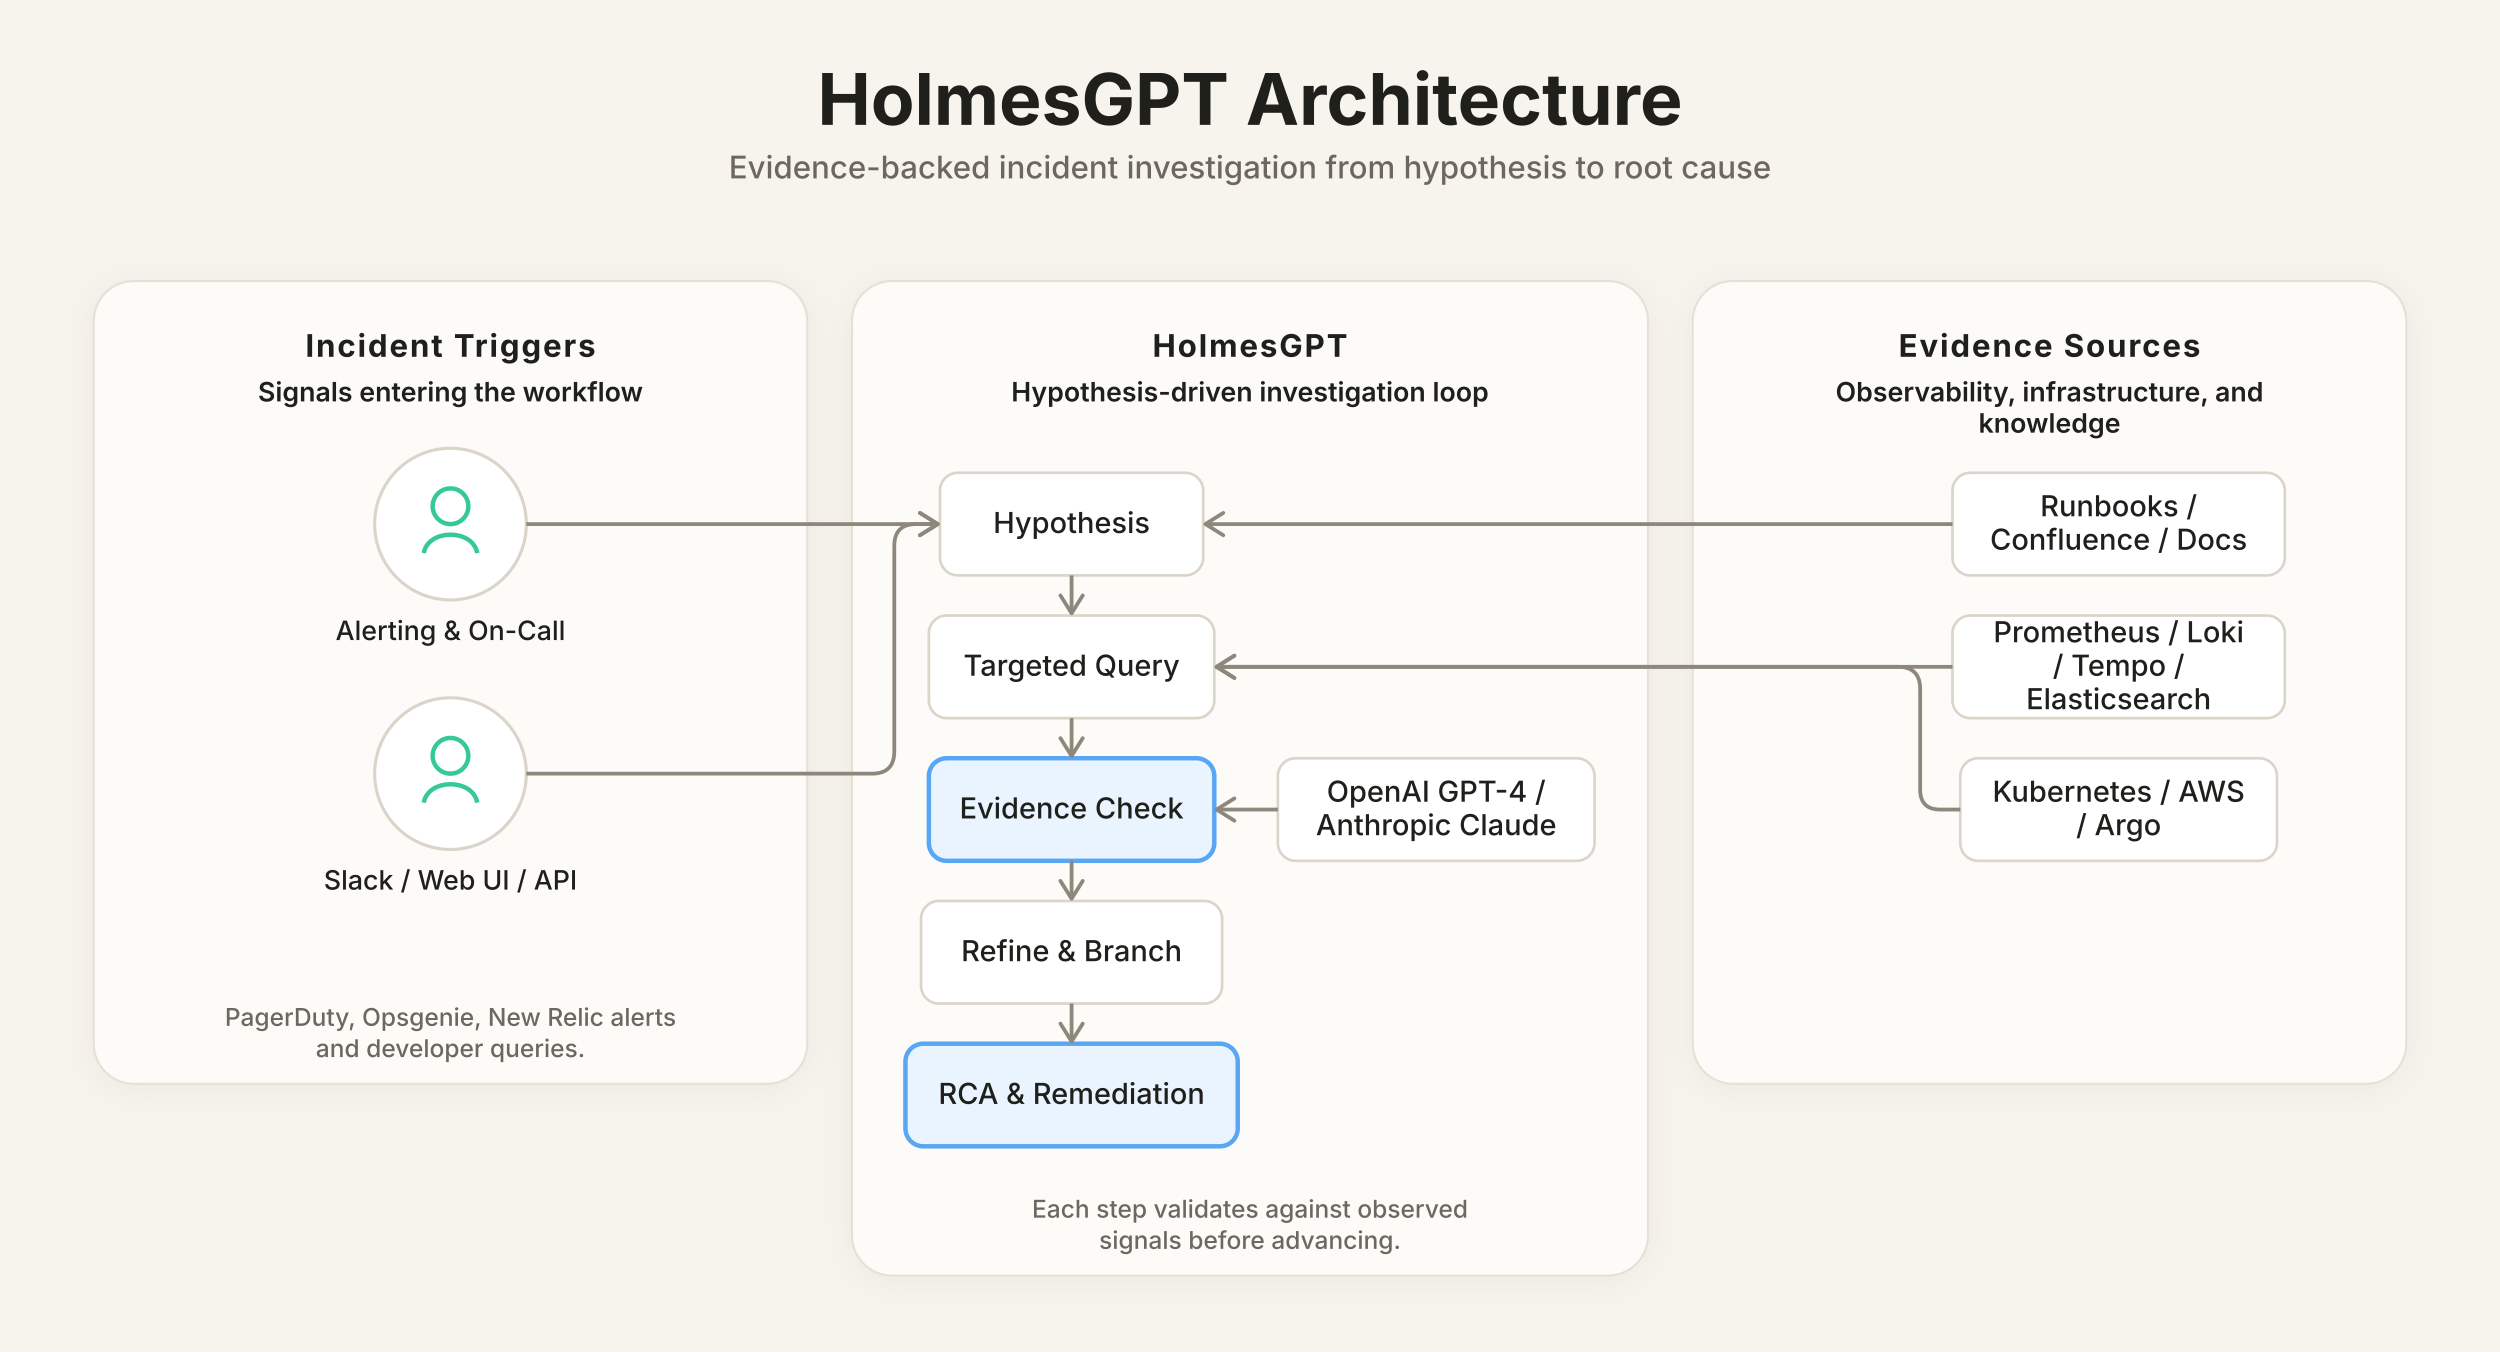
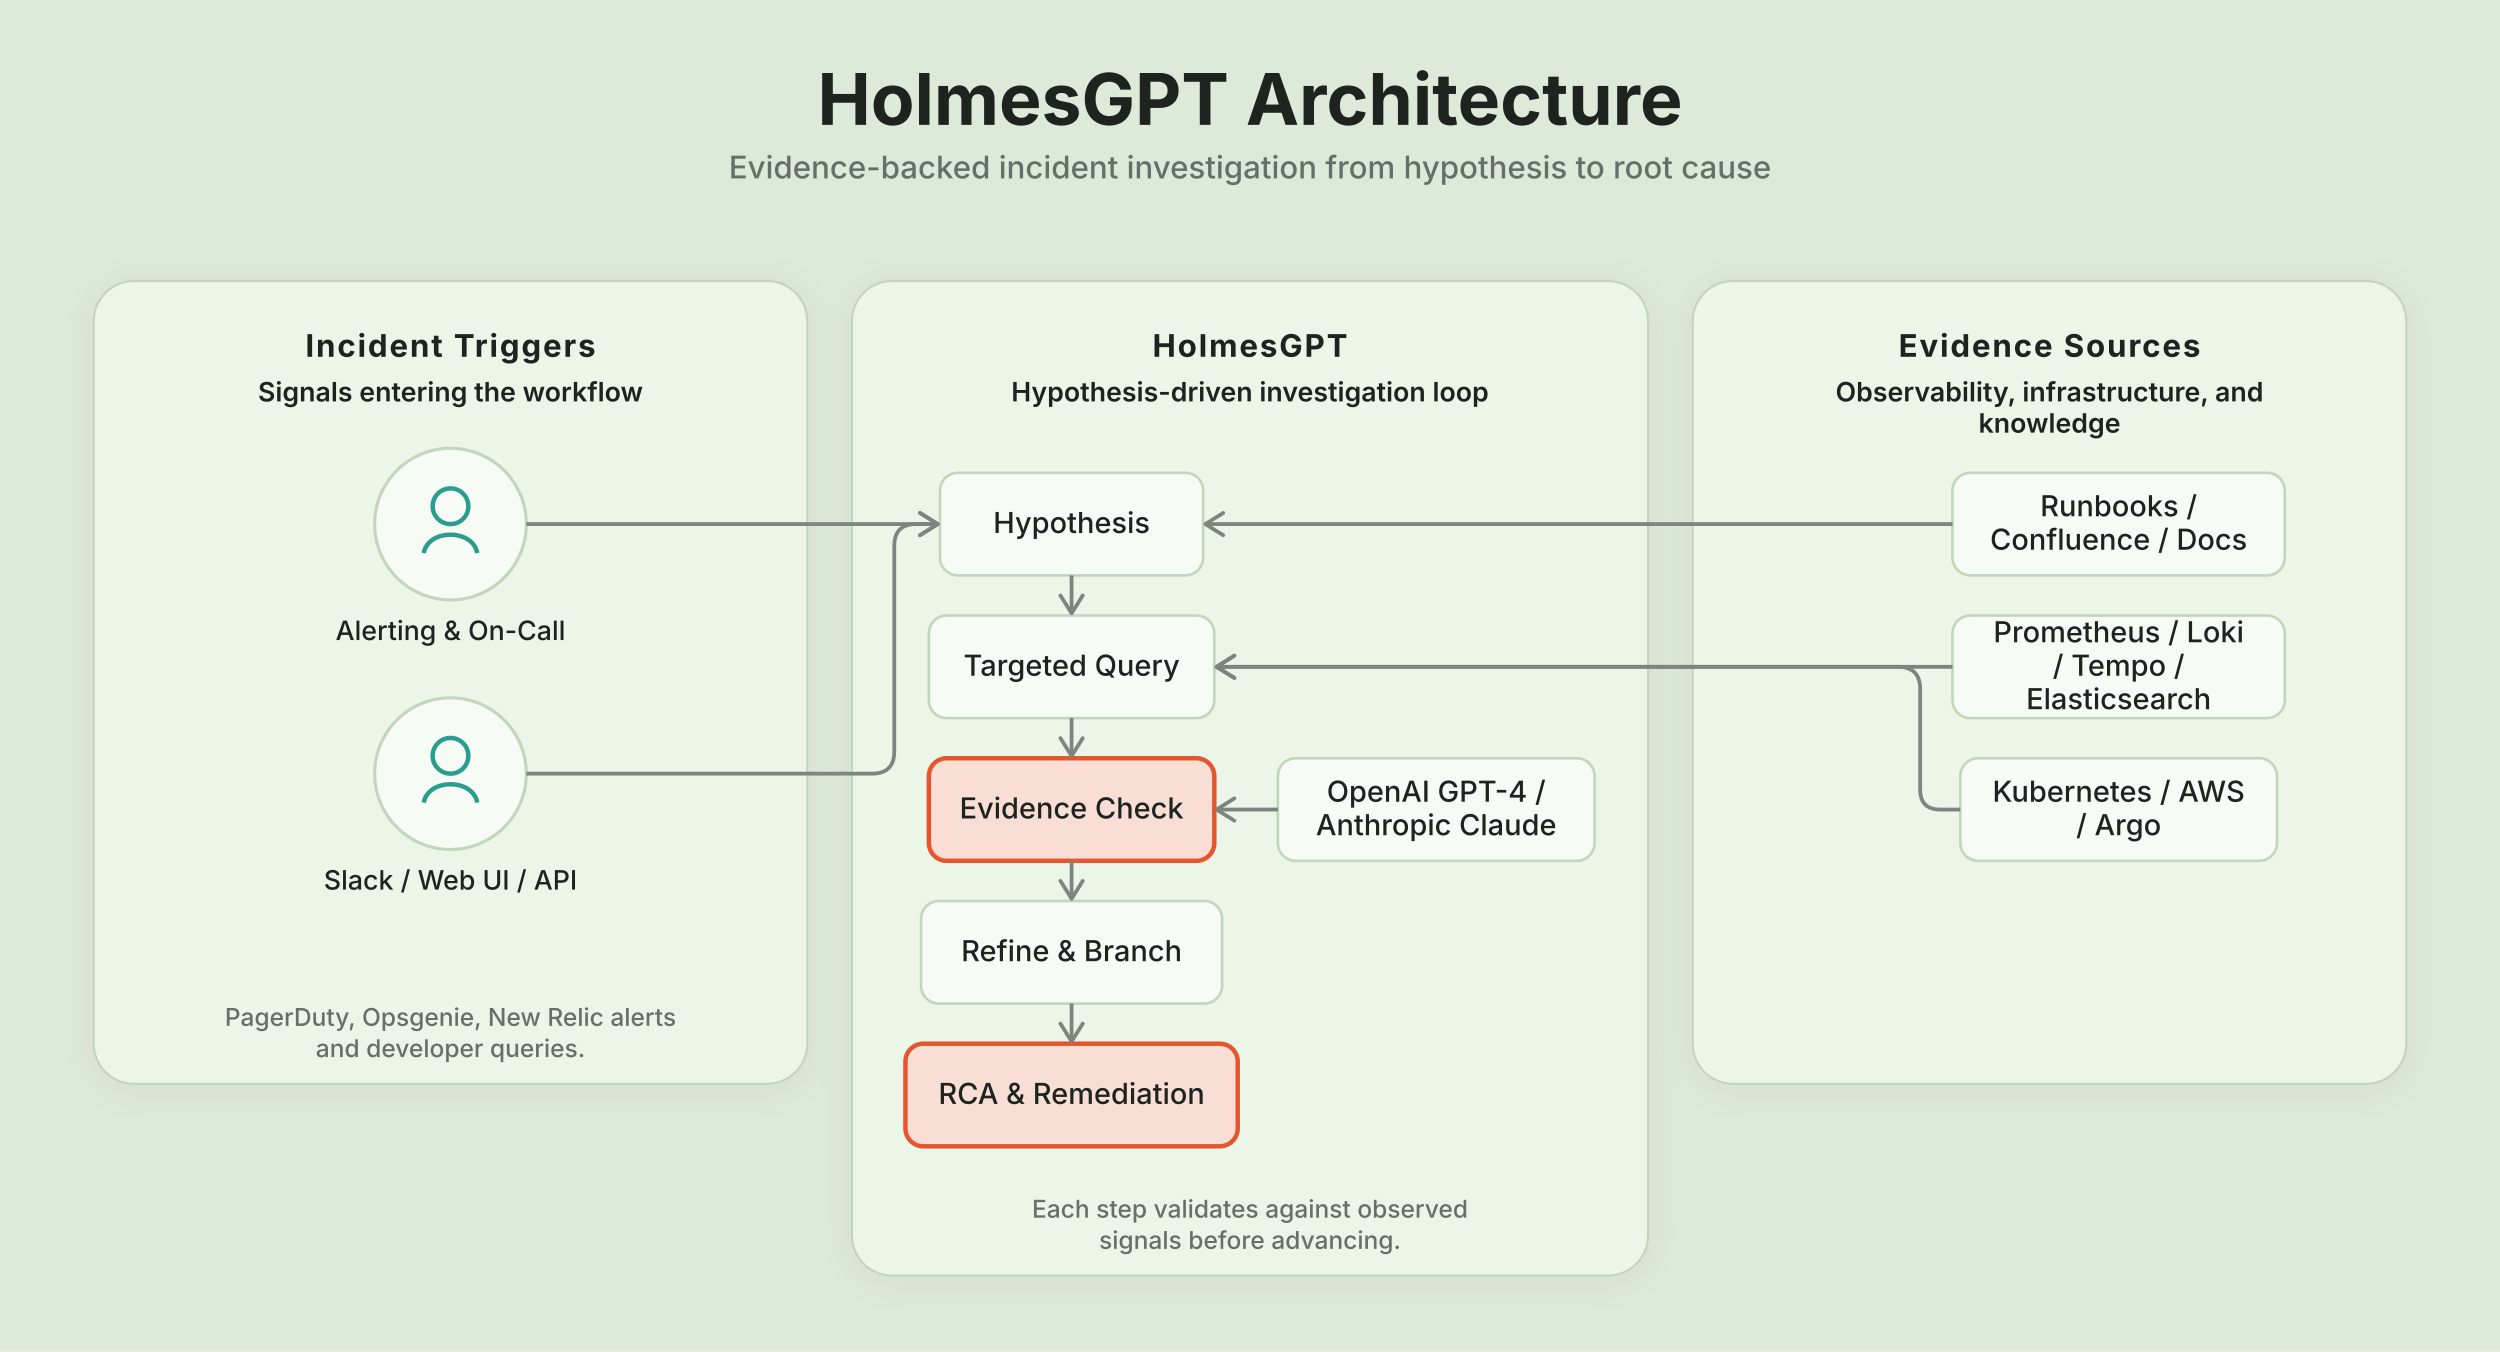
<svg xmlns="http://www.w3.org/2000/svg" width="1121" height="606" viewBox="0 0 1121 606" role="img" aria-label="HolmesGPT Architecture">
  <defs>
    <filter id="panelShadow" x="-10%" y="-10%" width="120%" height="140%">
      <feDropShadow dx="0" dy="2" stdDeviation="8" flood-color="rgba(0,0,0,0.05)" />
    </filter>
-     <marker id="arrow" viewBox="0 0 11 12" markerWidth="11" markerHeight="12" refX="9.5" refY="6" orient="auto" markerUnits="userSpaceOnUse" overflow="visible">
-       <path d="M 1.5 1.0 L 9.5 6 L 1.5 11.0" fill="none" stroke="#8E877C" stroke-width="1.7" stroke-linecap="round" stroke-linejoin="round" />
+     <marker id="arrow-ink-signal" viewBox="0 0 11 12" markerWidth="11" markerHeight="12" refX="9.5" refY="6" orient="auto" markerUnits="userSpaceOnUse" overflow="visible">
+       <path d="M 1.5 1.0 L 9.5 6 L 1.5 11.0" fill="none" stroke="#7D857E" stroke-width="1.7" stroke-linecap="round" stroke-linejoin="round" />
    </marker>
  </defs>
-   <rect width="1121" height="606" fill="#F7F4EE" />
-   <text x="560.5" y="56" text-anchor="middle" font-family="Inter, ui-sans-serif, system-ui, sans-serif" font-size="32" font-weight="700" fill="#1F1F1C">HolmesGPT Architecture</text>
-   <text x="560.5" y="80" text-anchor="middle" font-family="Inter, ui-sans-serif, system-ui, sans-serif" font-size="14" font-weight="500" fill="#6D685F">Evidence-backed incident investigation from hypothesis to root cause</text>
-   <rect x="42.0" y="126.0" width="320.0" height="360.0" rx="18" fill="#FCFBF8" stroke="#E6E0D5" filter="url(#panelShadow)" />
-   <text x="202.0" y="160.0" text-anchor="middle" font-family="Inter, ui-sans-serif, system-ui, sans-serif" font-size="14" font-weight="700" letter-spacing="0.06em" fill="#1F1F1C">Incident Triggers</text>
-   <text x="202.0" y="180.0" text-anchor="middle" font-family="Inter, ui-sans-serif, system-ui, sans-serif" font-size="12" font-weight="600" fill="#1F1F1C">Signals entering the workflow</text>
-   <text x="202.0" y="460.0" text-anchor="middle" font-family="Inter, ui-sans-serif, system-ui, sans-serif" font-size="11" font-weight="500" fill="#6D685F">PagerDuty, Opsgenie, New Relic alerts</text>
-   <text x="202.0" y="474.0" text-anchor="middle" font-family="Inter, ui-sans-serif, system-ui, sans-serif" font-size="11" font-weight="500" fill="#6D685F">and developer queries.</text>
-   <rect x="382.0" y="126.0" width="357.0" height="446.0" rx="18" fill="#FCFBF8" stroke="#E6E0D5" filter="url(#panelShadow)" />
-   <text x="560.5" y="160.0" text-anchor="middle" font-family="Inter, ui-sans-serif, system-ui, sans-serif" font-size="14" font-weight="700" letter-spacing="0.06em" fill="#1F1F1C">HolmesGPT</text>
-   <text x="560.5" y="180.0" text-anchor="middle" font-family="Inter, ui-sans-serif, system-ui, sans-serif" font-size="12" font-weight="600" fill="#1F1F1C">Hypothesis-driven investigation loop</text>
-   <text x="560.5" y="546.0" text-anchor="middle" font-family="Inter, ui-sans-serif, system-ui, sans-serif" font-size="11" font-weight="500" fill="#6D685F">Each step validates against observed</text>
-   <text x="560.5" y="560.0" text-anchor="middle" font-family="Inter, ui-sans-serif, system-ui, sans-serif" font-size="11" font-weight="500" fill="#6D685F">signals before advancing.</text>
-   <rect x="759.0" y="126.0" width="320.0" height="360.0" rx="18" fill="#FCFBF8" stroke="#E6E0D5" filter="url(#panelShadow)" />
-   <text x="919.0" y="160.0" text-anchor="middle" font-family="Inter, ui-sans-serif, system-ui, sans-serif" font-size="14" font-weight="700" letter-spacing="0.06em" fill="#1F1F1C">Evidence Sources</text>
-   <text x="919.0" y="180.0" text-anchor="middle" font-family="Inter, ui-sans-serif, system-ui, sans-serif" font-size="12" font-weight="600" fill="#1F1F1C">Observability, infrastructure, and</text>
-   <text x="919.0" y="194.0" text-anchor="middle" font-family="Inter, ui-sans-serif, system-ui, sans-serif" font-size="12" font-weight="600" fill="#1F1F1C">knowledge</text>
-   <circle cx="202.0" cy="235.0" r="34.0" fill="#FFFFFF" stroke="#DAD4CA" stroke-width="1.4" />
-   <circle cx="202.0" cy="227.0" r="8" fill="none" stroke="#35C89B" stroke-width="2" />
-   <path d="M 190.0 248.0 C 192.0 237.0, 212.0 237.0, 214.0 248.0" fill="none" stroke="#35C89B" stroke-width="2" />
-   <text x="202.0" y="287.0" text-anchor="middle" font-family="Inter, ui-sans-serif, system-ui, sans-serif" font-size="12" font-weight="500" fill="#1F1F1C">Alerting &amp; On-Call</text>
-   <rect x="421.5" y="212.0" width="118.0" height="46.0" rx="8" fill="#FFFFFF" stroke="#DAD4CA" stroke-width="1.2" />
-   <text x="480.5" y="239.0" text-anchor="middle" font-family="Inter, ui-sans-serif, system-ui, sans-serif" font-size="13" font-weight="500" fill="#1F1F1C">Hypothesis</text>
-   <rect x="875.5" y="212.0" width="149.0" height="46.0" rx="8" fill="#FFFFFF" stroke="#DAD4CA" stroke-width="1.2" />
-   <text x="950.0" y="231.5" text-anchor="middle" font-family="Inter, ui-sans-serif, system-ui, sans-serif" font-size="13" font-weight="500" fill="#1F1F1C">Runbooks /</text>
-   <text x="950.0" y="246.5" text-anchor="middle" font-family="Inter, ui-sans-serif, system-ui, sans-serif" font-size="13" font-weight="500" fill="#1F1F1C">Confluence / Docs</text>
-   <rect x="416.5" y="276.0" width="128.0" height="46.0" rx="8" fill="#FFFFFF" stroke="#DAD4CA" stroke-width="1.2" />
-   <text x="480.5" y="303.0" text-anchor="middle" font-family="Inter, ui-sans-serif, system-ui, sans-serif" font-size="13" font-weight="500" fill="#1F1F1C">Targeted Query</text>
-   <rect x="875.5" y="276.0" width="149.0" height="46.0" rx="8" fill="#FFFFFF" stroke="#DAD4CA" stroke-width="1.2" />
-   <text x="950.0" y="288.0" text-anchor="middle" font-family="Inter, ui-sans-serif, system-ui, sans-serif" font-size="13" font-weight="500" fill="#1F1F1C">Prometheus / Loki</text>
-   <text x="950.0" y="303.0" text-anchor="middle" font-family="Inter, ui-sans-serif, system-ui, sans-serif" font-size="13" font-weight="500" fill="#1F1F1C">/ Tempo /</text>
-   <text x="950.0" y="318.0" text-anchor="middle" font-family="Inter, ui-sans-serif, system-ui, sans-serif" font-size="13" font-weight="500" fill="#1F1F1C">Elasticsearch</text>
-   <circle cx="202.0" cy="346.9" r="34.0" fill="#FFFFFF" stroke="#DAD4CA" stroke-width="1.4" />
-   <circle cx="202.0" cy="338.9" r="8" fill="none" stroke="#35C89B" stroke-width="2" />
-   <path d="M 190.0 359.9 C 192.0 348.9, 212.0 348.9, 214.0 359.9" fill="none" stroke="#35C89B" stroke-width="2" />
-   <text x="202.0" y="398.9" text-anchor="middle" font-family="Inter, ui-sans-serif, system-ui, sans-serif" font-size="12" font-weight="500" fill="#1F1F1C">Slack / Web UI / API</text>
-   <rect x="416.5" y="340.0" width="128.0" height="46.0" rx="8" fill="#EAF4FF" stroke="#58A6F4" stroke-width="2" />
-   <text x="480.5" y="367.0" text-anchor="middle" font-family="Inter, ui-sans-serif, system-ui, sans-serif" font-size="13" font-weight="500" fill="#1F1F1C">Evidence Check</text>
-   <rect x="573.0" y="340.0" width="142.0" height="46.0" rx="8" fill="#FFFFFF" stroke="#DAD4CA" stroke-width="1.2" />
-   <text x="644.0" y="359.5" text-anchor="middle" font-family="Inter, ui-sans-serif, system-ui, sans-serif" font-size="13" font-weight="500" fill="#1F1F1C">OpenAI GPT-4 /</text>
-   <text x="644.0" y="374.5" text-anchor="middle" font-family="Inter, ui-sans-serif, system-ui, sans-serif" font-size="13" font-weight="500" fill="#1F1F1C">Anthropic Claude</text>
-   <rect x="879.0" y="340.0" width="142.0" height="46.0" rx="8" fill="#FFFFFF" stroke="#DAD4CA" stroke-width="1.2" />
-   <text x="950.0" y="359.5" text-anchor="middle" font-family="Inter, ui-sans-serif, system-ui, sans-serif" font-size="13" font-weight="500" fill="#1F1F1C">Kubernetes / AWS</text>
-   <text x="950.0" y="374.5" text-anchor="middle" font-family="Inter, ui-sans-serif, system-ui, sans-serif" font-size="13" font-weight="500" fill="#1F1F1C">/ Argo</text>
-   <rect x="413.0" y="404.0" width="135.0" height="46.0" rx="8" fill="#FFFFFF" stroke="#DAD4CA" stroke-width="1.2" />
-   <text x="480.5" y="431.0" text-anchor="middle" font-family="Inter, ui-sans-serif, system-ui, sans-serif" font-size="13" font-weight="500" fill="#1F1F1C">Refine &amp; Branch</text>
-   <rect x="406.0" y="468.0" width="149.0" height="46.0" rx="8" fill="#EAF4FF" stroke="#58A6F4" stroke-width="2" />
-   <text x="480.5" y="495.0" text-anchor="middle" font-family="Inter, ui-sans-serif, system-ui, sans-serif" font-size="13" font-weight="500" fill="#1F1F1C">RCA &amp; Remediation</text>
-   <path d="M 236.0 235.0 L 420.5 235.0" fill="none" stroke="#8E877C" stroke-width="1.7" marker-end="url(#arrow)" />
-   <path d="M 236.0 346.9 L 391.0 346.9 Q 401.0 346.9 401.0 336.9 L 401.0 244.8 Q 401.0 235.0 410.8 235.0 L 420.5 235.0" fill="none" stroke="#8E877C" stroke-width="1.7" marker-end="url(#arrow)" />
-   <path d="M 480.5 258.0 L 480.5 275.0" fill="none" stroke="#8E877C" stroke-width="1.7" marker-end="url(#arrow)" />
-   <path d="M 480.5 322.0 L 480.5 339.0" fill="none" stroke="#8E877C" stroke-width="1.7" marker-end="url(#arrow)" />
-   <path d="M 480.5 386.0 L 480.5 403.0" fill="none" stroke="#8E877C" stroke-width="1.7" marker-end="url(#arrow)" />
-   <path d="M 480.5 450.0 L 480.5 467.0" fill="none" stroke="#8E877C" stroke-width="1.7" marker-end="url(#arrow)" />
-   <path d="M 573.0 363.0 L 545.5 363.0" fill="none" stroke="#8E877C" stroke-width="1.7" marker-end="url(#arrow)" />
-   <path d="M 875.5 299.0 L 545.5 299.0" fill="none" stroke="#8E877C" stroke-width="1.7" marker-end="url(#arrow)" />
-   <path d="M 879.0 363.0 L 870.0 363.0 Q 861.0 363.0 861.0 354.0 L 861.0 309.0 Q 861.0 299.0 851.0 299.0 L 545.5 299.0" fill="none" stroke="#8E877C" stroke-width="1.7" marker-end="url(#arrow)" />
-   <path d="M 875.5 235.0 L 540.5 235.0" fill="none" stroke="#8E877C" stroke-width="1.7" marker-end="url(#arrow)" />
+   <rect width="1121" height="606" fill="#DDE9D9" />
+   <text x="560.5" y="56" text-anchor="middle" font-family="Inter, ui-sans-serif, system-ui, sans-serif" font-size="32" font-weight="700" fill="#1D2420">HolmesGPT Architecture</text>
+   <text x="560.5" y="80" text-anchor="middle" font-family="Inter, ui-sans-serif, system-ui, sans-serif" font-size="14" font-weight="500" fill="#657067">Evidence-backed incident investigation from hypothesis to root cause</text>
+   <rect x="42.0" y="126.0" width="320.0" height="360.0" rx="18" fill="#EBF5E8" stroke="#C4D5BE" filter="url(#panelShadow)" />
+   <text x="202.0" y="160.0" text-anchor="middle" font-family="Inter, ui-sans-serif, system-ui, sans-serif" font-size="14" font-weight="700" letter-spacing="0.06em" fill="#1D2420">Incident Triggers</text>
+   <text x="202.0" y="180.0" text-anchor="middle" font-family="Inter, ui-sans-serif, system-ui, sans-serif" font-size="12" font-weight="600" fill="#1D2420">Signals entering the workflow</text>
+   <text x="202.0" y="460.0" text-anchor="middle" font-family="Inter, ui-sans-serif, system-ui, sans-serif" font-size="11" font-weight="500" fill="#657067">PagerDuty, Opsgenie, New Relic alerts</text>
+   <text x="202.0" y="474.0" text-anchor="middle" font-family="Inter, ui-sans-serif, system-ui, sans-serif" font-size="11" font-weight="500" fill="#657067">and developer queries.</text>
+   <rect x="382.0" y="126.0" width="357.0" height="446.0" rx="18" fill="#EBF5E8" stroke="#C4D5BE" filter="url(#panelShadow)" />
+   <text x="560.5" y="160.0" text-anchor="middle" font-family="Inter, ui-sans-serif, system-ui, sans-serif" font-size="14" font-weight="700" letter-spacing="0.06em" fill="#1D2420">HolmesGPT</text>
+   <text x="560.5" y="180.0" text-anchor="middle" font-family="Inter, ui-sans-serif, system-ui, sans-serif" font-size="12" font-weight="600" fill="#1D2420">Hypothesis-driven investigation loop</text>
+   <text x="560.5" y="546.0" text-anchor="middle" font-family="Inter, ui-sans-serif, system-ui, sans-serif" font-size="11" font-weight="500" fill="#657067">Each step validates against observed</text>
+   <text x="560.5" y="560.0" text-anchor="middle" font-family="Inter, ui-sans-serif, system-ui, sans-serif" font-size="11" font-weight="500" fill="#657067">signals before advancing.</text>
+   <rect x="759.0" y="126.0" width="320.0" height="360.0" rx="18" fill="#EBF5E8" stroke="#C4D5BE" filter="url(#panelShadow)" />
+   <text x="919.0" y="160.0" text-anchor="middle" font-family="Inter, ui-sans-serif, system-ui, sans-serif" font-size="14" font-weight="700" letter-spacing="0.06em" fill="#1D2420">Evidence Sources</text>
+   <text x="919.0" y="180.0" text-anchor="middle" font-family="Inter, ui-sans-serif, system-ui, sans-serif" font-size="12" font-weight="600" fill="#1D2420">Observability, infrastructure, and</text>
+   <text x="919.0" y="194.0" text-anchor="middle" font-family="Inter, ui-sans-serif, system-ui, sans-serif" font-size="12" font-weight="600" fill="#1D2420">knowledge</text>
+   <circle cx="202.0" cy="235.0" r="34.0" fill="#F6FBF5" stroke="#C4D5BE" stroke-width="1.4" />
+   <circle cx="202.0" cy="227.0" r="8" fill="none" stroke="#2A9D8F" stroke-width="2" />
+   <path d="M 190.0 248.0 C 192.0 237.0, 212.0 237.0, 214.0 248.0" fill="none" stroke="#2A9D8F" stroke-width="2" />
+   <text x="202.0" y="287.0" text-anchor="middle" font-family="Inter, ui-sans-serif, system-ui, sans-serif" font-size="12" font-weight="500" fill="#1D2420">Alerting &amp; On-Call</text>
+   <rect x="421.5" y="212.0" width="118.0" height="46.0" rx="8" fill="#F6FBF5" stroke="#C4D5BE" stroke-width="1.2" />
+   <text x="480.5" y="239.0" text-anchor="middle" font-family="Inter, ui-sans-serif, system-ui, sans-serif" font-size="13" font-weight="500" fill="#1D2420">Hypothesis</text>
+   <rect x="875.5" y="212.0" width="149.0" height="46.0" rx="8" fill="#F6FBF5" stroke="#C4D5BE" stroke-width="1.2" />
+   <text x="950.0" y="231.5" text-anchor="middle" font-family="Inter, ui-sans-serif, system-ui, sans-serif" font-size="13" font-weight="500" fill="#1D2420">Runbooks /</text>
+   <text x="950.0" y="246.5" text-anchor="middle" font-family="Inter, ui-sans-serif, system-ui, sans-serif" font-size="13" font-weight="500" fill="#1D2420">Confluence / Docs</text>
+   <rect x="416.5" y="276.0" width="128.0" height="46.0" rx="8" fill="#F6FBF5" stroke="#C4D5BE" stroke-width="1.2" />
+   <text x="480.5" y="303.0" text-anchor="middle" font-family="Inter, ui-sans-serif, system-ui, sans-serif" font-size="13" font-weight="500" fill="#1D2420">Targeted Query</text>
+   <rect x="875.5" y="276.0" width="149.0" height="46.0" rx="8" fill="#F6FBF5" stroke="#C4D5BE" stroke-width="1.2" />
+   <text x="950.0" y="288.0" text-anchor="middle" font-family="Inter, ui-sans-serif, system-ui, sans-serif" font-size="13" font-weight="500" fill="#1D2420">Prometheus / Loki</text>
+   <text x="950.0" y="303.0" text-anchor="middle" font-family="Inter, ui-sans-serif, system-ui, sans-serif" font-size="13" font-weight="500" fill="#1D2420">/ Tempo /</text>
+   <text x="950.0" y="318.0" text-anchor="middle" font-family="Inter, ui-sans-serif, system-ui, sans-serif" font-size="13" font-weight="500" fill="#1D2420">Elasticsearch</text>
+   <circle cx="202.0" cy="346.9" r="34.0" fill="#F6FBF5" stroke="#C4D5BE" stroke-width="1.4" />
+   <circle cx="202.0" cy="338.9" r="8" fill="none" stroke="#2A9D8F" stroke-width="2" />
+   <path d="M 190.0 359.9 C 192.0 348.9, 212.0 348.9, 214.0 359.9" fill="none" stroke="#2A9D8F" stroke-width="2" />
+   <text x="202.0" y="398.9" text-anchor="middle" font-family="Inter, ui-sans-serif, system-ui, sans-serif" font-size="12" font-weight="500" fill="#1D2420">Slack / Web UI / API</text>
+   <rect x="416.5" y="340.0" width="128.0" height="46.0" rx="8" fill="#F9DED6" stroke="#E4572E" stroke-width="2" />
+   <text x="480.5" y="367.0" text-anchor="middle" font-family="Inter, ui-sans-serif, system-ui, sans-serif" font-size="13" font-weight="500" fill="#1D2420">Evidence Check</text>
+   <rect x="573.0" y="340.0" width="142.0" height="46.0" rx="8" fill="#F6FBF5" stroke="#C4D5BE" stroke-width="1.2" />
+   <text x="644.0" y="359.5" text-anchor="middle" font-family="Inter, ui-sans-serif, system-ui, sans-serif" font-size="13" font-weight="500" fill="#1D2420">OpenAI GPT-4 /</text>
+   <text x="644.0" y="374.5" text-anchor="middle" font-family="Inter, ui-sans-serif, system-ui, sans-serif" font-size="13" font-weight="500" fill="#1D2420">Anthropic Claude</text>
+   <rect x="879.0" y="340.0" width="142.0" height="46.0" rx="8" fill="#F6FBF5" stroke="#C4D5BE" stroke-width="1.2" />
+   <text x="950.0" y="359.5" text-anchor="middle" font-family="Inter, ui-sans-serif, system-ui, sans-serif" font-size="13" font-weight="500" fill="#1D2420">Kubernetes / AWS</text>
+   <text x="950.0" y="374.5" text-anchor="middle" font-family="Inter, ui-sans-serif, system-ui, sans-serif" font-size="13" font-weight="500" fill="#1D2420">/ Argo</text>
+   <rect x="413.0" y="404.0" width="135.0" height="46.0" rx="8" fill="#F6FBF5" stroke="#C4D5BE" stroke-width="1.2" />
+   <text x="480.5" y="431.0" text-anchor="middle" font-family="Inter, ui-sans-serif, system-ui, sans-serif" font-size="13" font-weight="500" fill="#1D2420">Refine &amp; Branch</text>
+   <rect x="406.0" y="468.0" width="149.0" height="46.0" rx="8" fill="#F9DED6" stroke="#E4572E" stroke-width="2" />
+   <text x="480.5" y="495.0" text-anchor="middle" font-family="Inter, ui-sans-serif, system-ui, sans-serif" font-size="13" font-weight="500" fill="#1D2420">RCA &amp; Remediation</text>
+   <path d="M 236.0 235.0 L 420.5 235.0" fill="none" stroke="#7D857E" stroke-width="1.7" marker-end="url(#arrow-ink-signal)" />
+   <path d="M 236.0 346.9 L 391.0 346.9 Q 401.0 346.9 401.0 336.9 L 401.0 244.8 Q 401.0 235.0 410.8 235.0 L 420.5 235.0" fill="none" stroke="#7D857E" stroke-width="1.7" marker-end="url(#arrow-ink-signal)" />
+   <path d="M 480.5 258.0 L 480.5 275.0" fill="none" stroke="#7D857E" stroke-width="1.7" marker-end="url(#arrow-ink-signal)" />
+   <path d="M 480.5 322.0 L 480.5 339.0" fill="none" stroke="#7D857E" stroke-width="1.7" marker-end="url(#arrow-ink-signal)" />
+   <path d="M 480.5 386.0 L 480.5 403.0" fill="none" stroke="#7D857E" stroke-width="1.7" marker-end="url(#arrow-ink-signal)" />
+   <path d="M 480.5 450.0 L 480.5 467.0" fill="none" stroke="#7D857E" stroke-width="1.7" marker-end="url(#arrow-ink-signal)" />
+   <path d="M 573.0 363.0 L 545.5 363.0" fill="none" stroke="#7D857E" stroke-width="1.7" marker-end="url(#arrow-ink-signal)" />
+   <path d="M 875.5 299.0 L 545.5 299.0" fill="none" stroke="#7D857E" stroke-width="1.7" marker-end="url(#arrow-ink-signal)" />
+   <path d="M 879.0 363.0 L 870.0 363.0 Q 861.0 363.0 861.0 354.0 L 861.0 309.0 Q 861.0 299.0 851.0 299.0 L 545.5 299.0" fill="none" stroke="#7D857E" stroke-width="1.7" marker-end="url(#arrow-ink-signal)" />
+   <path d="M 875.5 235.0 L 540.5 235.0" fill="none" stroke="#7D857E" stroke-width="1.7" marker-end="url(#arrow-ink-signal)" />
</svg>
